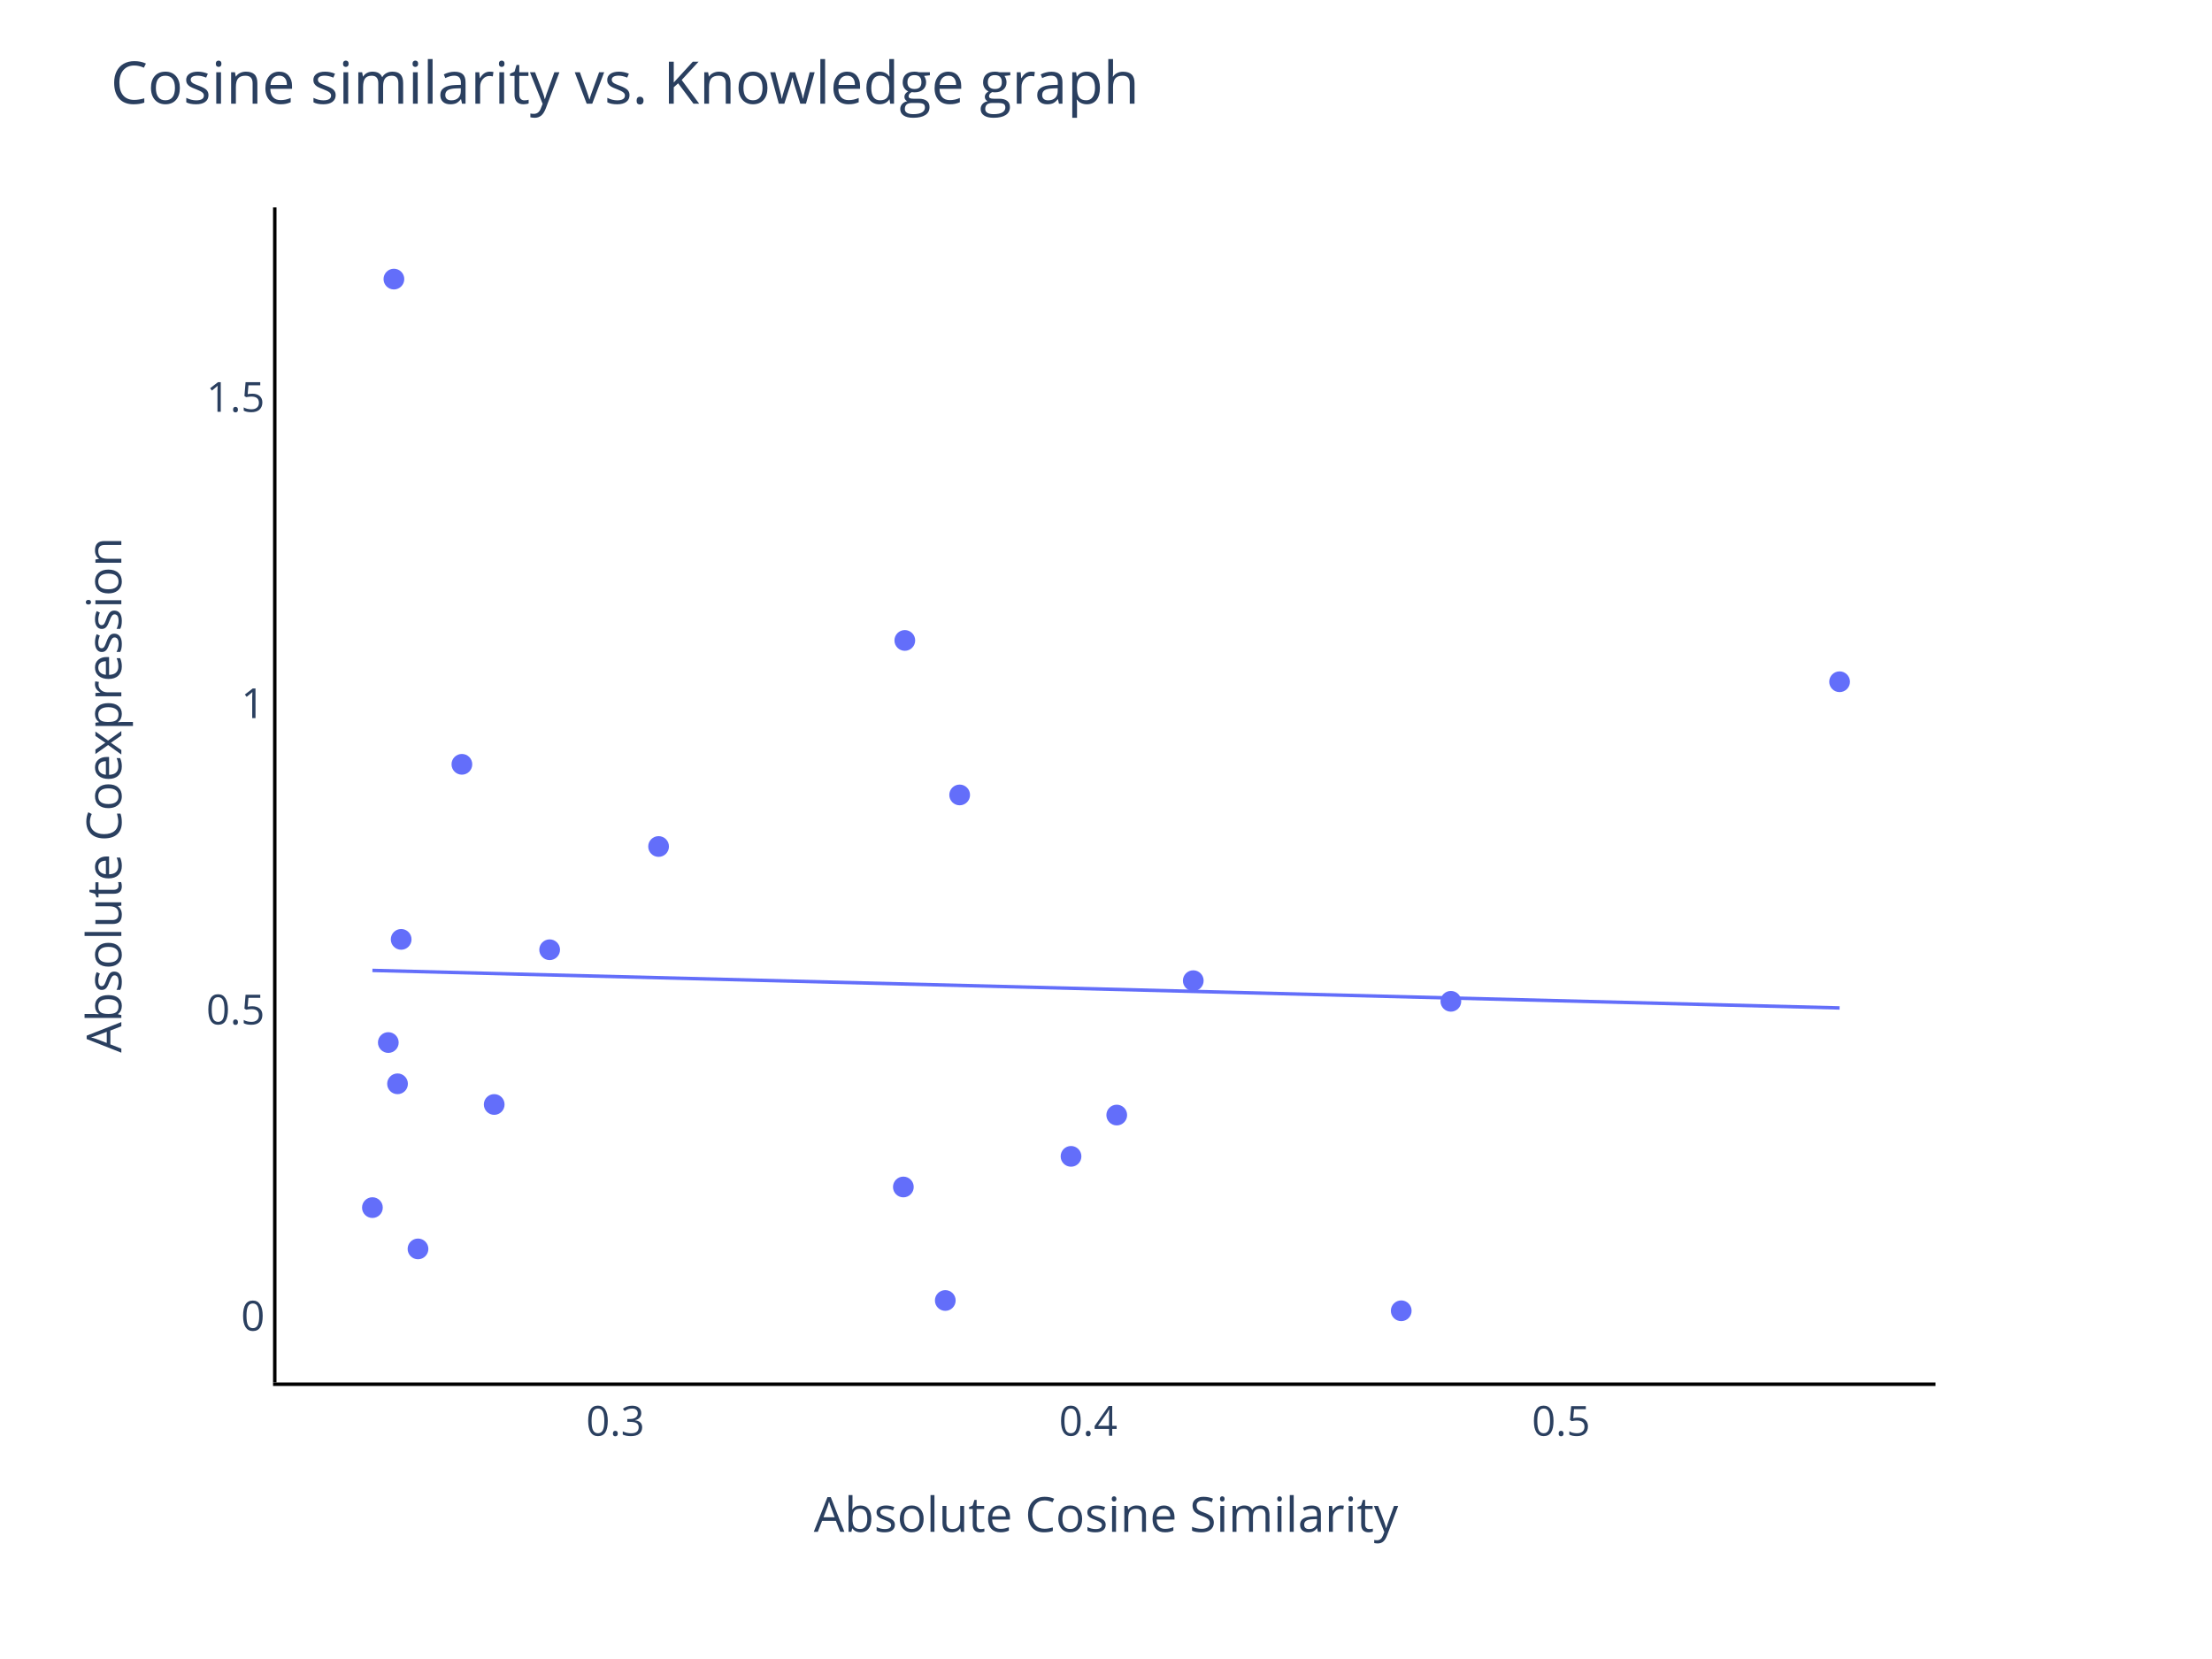
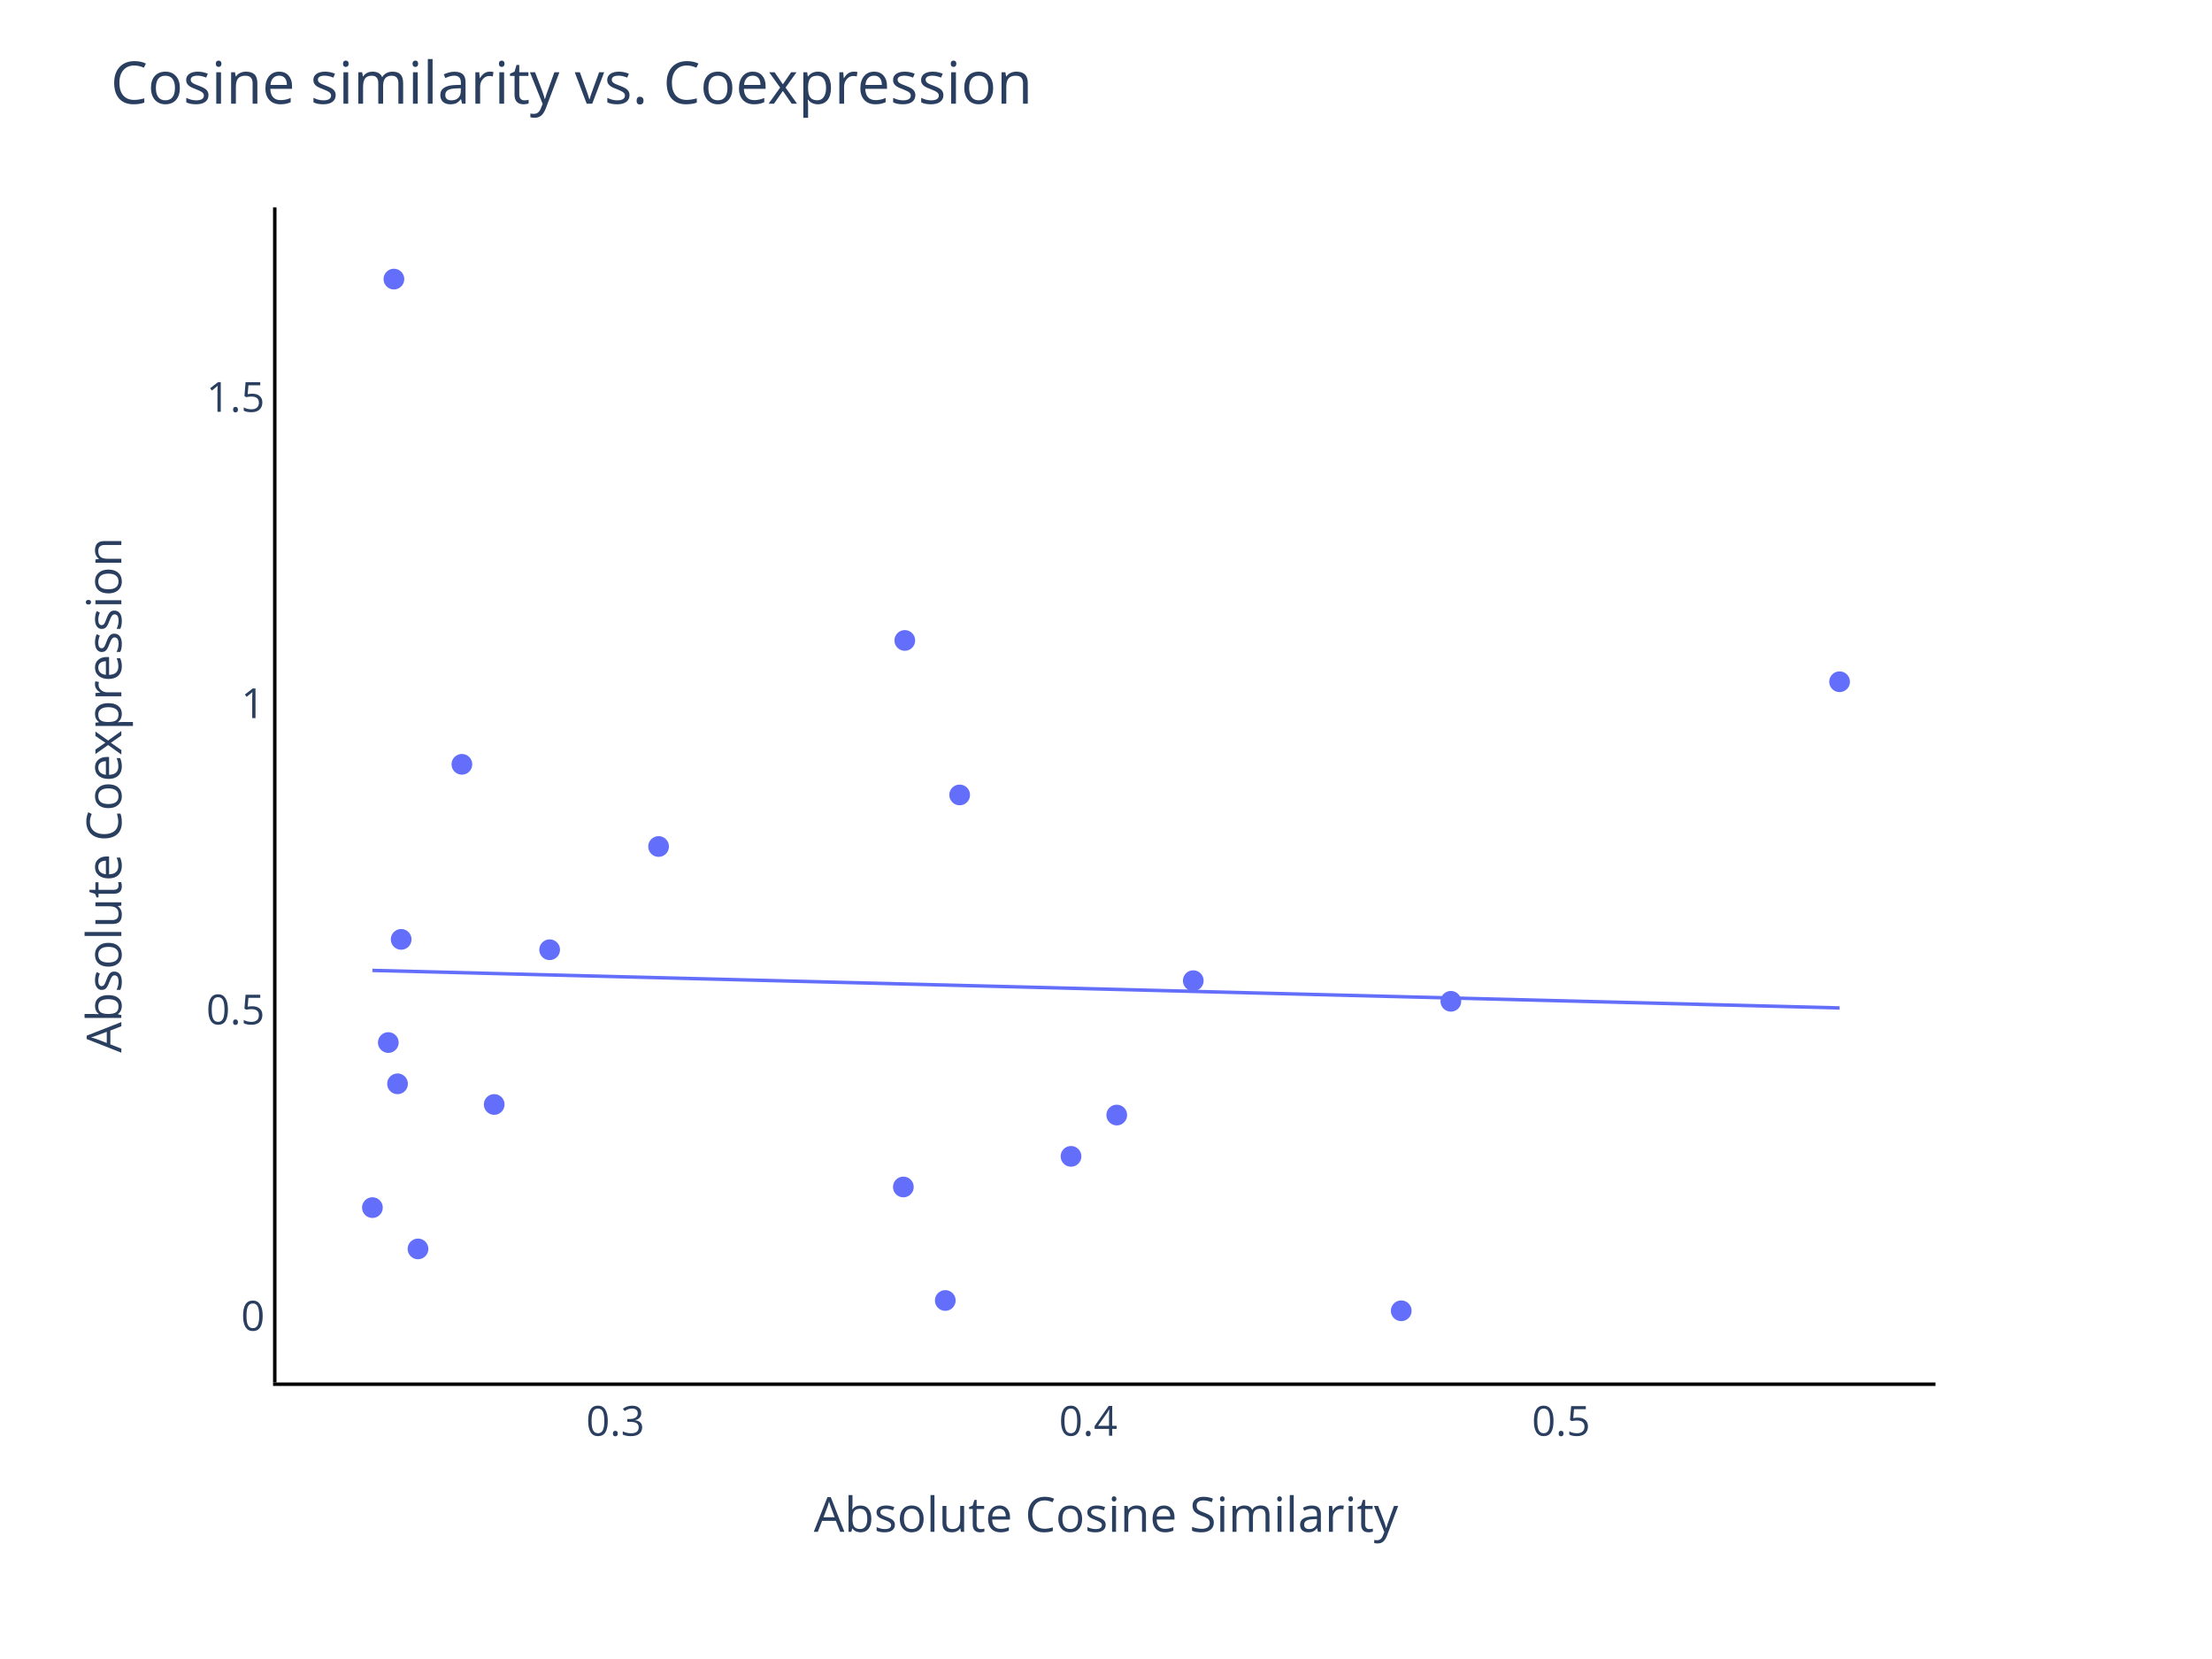
<svg xmlns="http://www.w3.org/2000/svg" class="main-svg" width="1280" height="960" style="" viewBox="0 0 640 480">
  <rect x="0" y="0" width="640" height="480" style="fill: rgb(255, 255, 255); fill-opacity: 1;" />
-   <defs id="defs-d4f546">
+   <defs id="defs-701c20">
    <g class="clips">
-       <clipPath id="clipd4f546xyplot" class="plotclip">
+       <clipPath id="clip701c20xyplot" class="plotclip">
        <rect width="480" height="340" />
      </clipPath>
-       <clipPath class="axesclip" id="clipd4f546x">
+       <clipPath class="axesclip" id="clip701c20x">
        <rect x="80" y="0" width="480" height="480" />
      </clipPath>
-       <clipPath class="axesclip" id="clipd4f546y">
+       <clipPath class="axesclip" id="clip701c20y">
        <rect x="0" y="60" width="640" height="340" />
      </clipPath>
-       <clipPath class="axesclip" id="clipd4f546xy">
+       <clipPath class="axesclip" id="clip701c20xy">
        <rect x="80" y="60" width="480" height="340" />
      </clipPath>
    </g>
    <g class="gradients" />
    <g class="patterns" />
  </defs>
  <g class="bglayer" />
  <g class="layer-below">
    <g class="imagelayer" />
    <g class="shapelayer" />
  </g>
  <g class="cartesianlayer">
    <g class="subplot xy">
      <g class="layer-subplot">
        <g class="shapelayer" />
        <g class="imagelayer" />
      </g>
      <g class="minor-gridlayer">
        <g class="x" />
        <g class="y" />
      </g>
      <g class="gridlayer">
        <g class="x">
          <path class="xgrid crisp" transform="translate(178.04,0)" d="M0,60v340" style="stroke: rgb(255, 255, 255); stroke-opacity: 1; stroke-width: 1px;" />
          <path class="xgrid crisp" transform="translate(314.86,0)" d="M0,60v340" style="stroke: rgb(255, 255, 255); stroke-opacity: 1; stroke-width: 1px;" />
          <path class="xgrid crisp" transform="translate(451.67,0)" d="M0,60v340" style="stroke: rgb(255, 255, 255); stroke-opacity: 1; stroke-width: 1px;" />
        </g>
        <g class="y">
          <path class="ygrid crisp" transform="translate(0,292.17)" d="M80,0h480" style="stroke: rgb(255, 255, 255); stroke-opacity: 1; stroke-width: 1px;" />
          <path class="ygrid crisp" transform="translate(0,203.56)" d="M80,0h480" style="stroke: rgb(255, 255, 255); stroke-opacity: 1; stroke-width: 1px;" />
          <path class="ygrid crisp" transform="translate(0,114.94)" d="M80,0h480" style="stroke: rgb(255, 255, 255); stroke-opacity: 1; stroke-width: 1px;" />
        </g>
      </g>
      <g class="zerolinelayer">
        <path class="yzl zl crisp" transform="translate(0,380.79)" d="M80,0h480" style="stroke: rgb(255, 255, 255); stroke-opacity: 1; stroke-width: 2px;" />
      </g>
      <path class="xlines-below" />
      <path class="ylines-below" />
      <g class="overlines-below" />
      <g class="xaxislayer-below" />
      <g class="yaxislayer-below" />
      <g class="overaxes-below" />
-       <g class="plot" transform="translate(80,60)" clip-path="url(#clipd4f546xyplot)">
+       <g class="plot" transform="translate(80,60)" clip-path="url(#clip701c20xyplot)">
        <g class="scatterlayer mlayer">
-           <g class="trace scatter trace319960" style="stroke-miterlimit: 2; opacity: 1;">
+           <g class="trace scatter trace7e0e97" style="stroke-miterlimit: 2; opacity: 1;">
            <g class="fills" />
            <g class="errorbars" />
            <g class="lines" />
            <g class="points">
              <path class="point" transform="translate(229.88,274.57)" d="M3,0A3,3 0 1,1 0,-3A3,3 0 0,1 3,0Z" style="opacity: 1; stroke-width: 0px; fill: rgb(99, 110, 250); fill-opacity: 1;" />
              <path class="point" transform="translate(27.75,289.4)" d="M3,0A3,3 0 1,1 0,-3A3,3 0 0,1 3,0Z" style="opacity: 1; stroke-width: 0px; fill: rgb(99, 110, 250); fill-opacity: 1;" />
              <path class="point" transform="translate(339.78,229.71)" d="M3,0A3,3 0 1,1 0,-3A3,3 0 0,1 3,0Z" style="opacity: 1; stroke-width: 0px; fill: rgb(99, 110, 250); fill-opacity: 1;" />
              <path class="point" transform="translate(197.66,170)" d="M3,0A3,3 0 1,1 0,-3A3,3 0 0,1 3,0Z" style="opacity: 1; stroke-width: 0px; fill: rgb(99, 110, 250); fill-opacity: 1;" />
              <path class="point" transform="translate(452.25,137.25)" d="M3,0A3,3 0 1,1 0,-3A3,3 0 0,1 3,0Z" style="opacity: 1; stroke-width: 0px; fill: rgb(99, 110, 250); fill-opacity: 1;" />
              <path class="point" transform="translate(325.42,319.25)" d="M3,0A3,3 0 1,1 0,-3A3,3 0 0,1 3,0Z" style="opacity: 1; stroke-width: 0px; fill: rgb(99, 110, 250); fill-opacity: 1;" />
              <path class="point" transform="translate(53.64,161.14)" d="M3,0A3,3 0 1,1 0,-3A3,3 0 0,1 3,0Z" style="opacity: 1; stroke-width: 0px; fill: rgb(99, 110, 250); fill-opacity: 1;" />
              <path class="point" transform="translate(35.02,253.58)" d="M3,0A3,3 0 1,1 0,-3A3,3 0 0,1 3,0Z" style="opacity: 1; stroke-width: 0px; fill: rgb(99, 110, 250); fill-opacity: 1;" />
              <path class="point" transform="translate(193.5,316.27)" d="M3,0A3,3 0 1,1 0,-3A3,3 0 0,1 3,0Z" style="opacity: 1; stroke-width: 0px; fill: rgb(99, 110, 250); fill-opacity: 1;" />
              <path class="point" transform="translate(181.79,125.3)" d="M3,0A3,3 0 1,1 0,-3A3,3 0 0,1 3,0Z" style="opacity: 1; stroke-width: 0px; fill: rgb(99, 110, 250); fill-opacity: 1;" />
              <path class="point" transform="translate(79.03,214.79)" d="M3,0A3,3 0 1,1 0,-3A3,3 0 0,1 3,0Z" style="opacity: 1; stroke-width: 0px; fill: rgb(99, 110, 250); fill-opacity: 1;" />
              <path class="point" transform="translate(62.99,259.56)" d="M3,0A3,3 0 1,1 0,-3A3,3 0 0,1 3,0Z" style="opacity: 1; stroke-width: 0px; fill: rgb(99, 110, 250); fill-opacity: 1;" />
              <path class="point" transform="translate(32.35,241.64)" d="M3,0A3,3 0 1,1 0,-3A3,3 0 0,1 3,0Z" style="opacity: 1; stroke-width: 0px; fill: rgb(99, 110, 250); fill-opacity: 1;" />
              <path class="point" transform="translate(181.37,283.43)" d="M3,0A3,3 0 1,1 0,-3A3,3 0 0,1 3,0Z" style="opacity: 1; stroke-width: 0px; fill: rgb(99, 110, 250); fill-opacity: 1;" />
              <path class="point" transform="translate(265.25,223.74)" d="M3,0A3,3 0 1,1 0,-3A3,3 0 0,1 3,0Z" style="opacity: 1; stroke-width: 0px; fill: rgb(99, 110, 250); fill-opacity: 1;" />
              <path class="point" transform="translate(40.94,301.35)" d="M3,0A3,3 0 1,1 0,-3A3,3 0 0,1 3,0Z" style="opacity: 1; stroke-width: 0px; fill: rgb(99, 110, 250); fill-opacity: 1;" />
              <path class="point" transform="translate(110.55,184.92)" d="M3,0A3,3 0 1,1 0,-3A3,3 0 0,1 3,0Z" style="opacity: 1; stroke-width: 0px; fill: rgb(99, 110, 250); fill-opacity: 1;" />
              <path class="point" transform="translate(243.11,262.62)" d="M3,0A3,3 0 1,1 0,-3A3,3 0 0,1 3,0Z" style="opacity: 1; stroke-width: 0px; fill: rgb(99, 110, 250); fill-opacity: 1;" />
              <path class="point" transform="translate(33.97,20.75)" d="M3,0A3,3 0 1,1 0,-3A3,3 0 0,1 3,0Z" style="opacity: 1; stroke-width: 0px; fill: rgb(99, 110, 250); fill-opacity: 1;" />
              <path class="point" transform="translate(36.07,211.79)" d="M3,0A3,3 0 1,1 0,-3A3,3 0 0,1 3,0Z" style="opacity: 1; stroke-width: 0px; fill: rgb(99, 110, 250); fill-opacity: 1;" />
            </g>
            <g class="text" />
          </g>
-           <g class="trace scatter traceb07dd2" style="stroke-miterlimit: 2; opacity: 1;">
+           <g class="trace scatter trace1ff0de" style="stroke-miterlimit: 2; opacity: 1;">
            <g class="fills" />
            <g class="errorbars" />
            <g class="lines">
              <path class="js-line" d="M27.75,220.77L452.25,231.63" style="vector-effect: non-scaling-stroke; fill: none; stroke: rgb(99, 110, 250); stroke-opacity: 1; stroke-width: 2px; opacity: 1;" />
            </g>
            <g class="points" />
            <g class="text" />
          </g>
        </g>
      </g>
      <g class="overplot" />
      <path class="xlines-above crisp" d="M79,400.5H560" style="fill: none; stroke-width: 1px; stroke: rgb(0, 0, 0); stroke-opacity: 1;" />
      <path class="ylines-above crisp" d="M79.5,60V400" style="fill: none; stroke-width: 1px; stroke: rgb(0, 0, 0); stroke-opacity: 1;" />
      <g class="overlines-above" />
      <g class="xaxislayer-above">
        <g class="xtick">
          <text text-anchor="middle" x="0" y="415.4" transform="translate(178.04,0)" style="font-family: 'Open Sans', verdana, arial, sans-serif; font-size: 12px; fill: rgb(42, 63, 95); fill-opacity: 1; white-space: pre; opacity: 1;">0.3</text>
        </g>
        <g class="xtick">
          <text text-anchor="middle" x="0" y="415.4" style="font-family: 'Open Sans', verdana, arial, sans-serif; font-size: 12px; fill: rgb(42, 63, 95); fill-opacity: 1; white-space: pre; opacity: 1;" transform="translate(314.86,0)">0.4</text>
        </g>
        <g class="xtick">
          <text text-anchor="middle" x="0" y="415.4" style="font-family: 'Open Sans', verdana, arial, sans-serif; font-size: 12px; fill: rgb(42, 63, 95); fill-opacity: 1; white-space: pre; opacity: 1;" transform="translate(451.67,0)">0.5</text>
        </g>
      </g>
      <g class="yaxislayer-above">
        <g class="ytick">
          <text text-anchor="end" x="76.6" y="4.2" transform="translate(0,380.79)" style="font-family: 'Open Sans', verdana, arial, sans-serif; font-size: 12px; fill: rgb(42, 63, 95); fill-opacity: 1; white-space: pre; opacity: 1;">0</text>
        </g>
        <g class="ytick">
          <text text-anchor="end" x="76.6" y="4.2" style="font-family: 'Open Sans', verdana, arial, sans-serif; font-size: 12px; fill: rgb(42, 63, 95); fill-opacity: 1; white-space: pre; opacity: 1;" transform="translate(0,292.17)">0.5</text>
        </g>
        <g class="ytick">
          <text text-anchor="end" x="76.6" y="4.2" style="font-family: 'Open Sans', verdana, arial, sans-serif; font-size: 12px; fill: rgb(42, 63, 95); fill-opacity: 1; white-space: pre; opacity: 1;" transform="translate(0,203.56)">1</text>
        </g>
        <g class="ytick">
          <text text-anchor="end" x="76.6" y="4.2" style="font-family: 'Open Sans', verdana, arial, sans-serif; font-size: 12px; fill: rgb(42, 63, 95); fill-opacity: 1; white-space: pre; opacity: 1;" transform="translate(0,114.94)">1.5</text>
        </g>
      </g>
      <g class="overaxes-above" />
    </g>
  </g>
  <g class="polarlayer" />
  <g class="smithlayer" />
  <g class="ternarylayer" />
  <g class="geolayer" />
  <g class="funnelarealayer" />
  <g class="pielayer" />
  <g class="iciclelayer" />
  <g class="treemaplayer" />
  <g class="sunburstlayer" />
  <g class="glimages" />
-   <defs id="topdefs-d4f546">
+   <defs id="topdefs-701c20">
    <g class="clips" />
  </defs>
  <g class="layer-above">
    <g class="imagelayer" />
    <g class="shapelayer" />
  </g>
  <g class="infolayer">
    <g class="g-gtitle">
-       <text class="gtitle" x="32" y="30" text-anchor="start" dy="0em" style="font-family: 'Open Sans', verdana, arial, sans-serif; font-size: 17px; fill: rgb(42, 63, 95); opacity: 1; font-weight: normal; white-space: pre;">Cosine similarity vs. Knowledge graph</text>
+       <text class="gtitle" x="32" y="30" text-anchor="start" dy="0em" style="font-family: 'Open Sans', verdana, arial, sans-serif; font-size: 17px; fill: rgb(42, 63, 95); opacity: 1; font-weight: normal; white-space: pre;">Cosine similarity vs. Coexpression</text>
    </g>
    <g class="g-xtitle">
      <text class="xtitle" x="320" y="443.206" text-anchor="middle" style="font-family: 'Open Sans', verdana, arial, sans-serif; font-size: 14px; fill: rgb(42, 63, 95); opacity: 1; font-weight: normal; white-space: pre;">Absolute Cosine Similarity</text>
    </g>
    <g class="g-ytitle">
      <text class="ytitle" transform="rotate(-90,35.10625,230)" x="35.106" y="230" text-anchor="middle" style="font-family: 'Open Sans', verdana, arial, sans-serif; font-size: 14px; fill: rgb(42, 63, 95); opacity: 1; font-weight: normal; white-space: pre;">Absolute Coexpression</text>
    </g>
  </g>
</svg>
